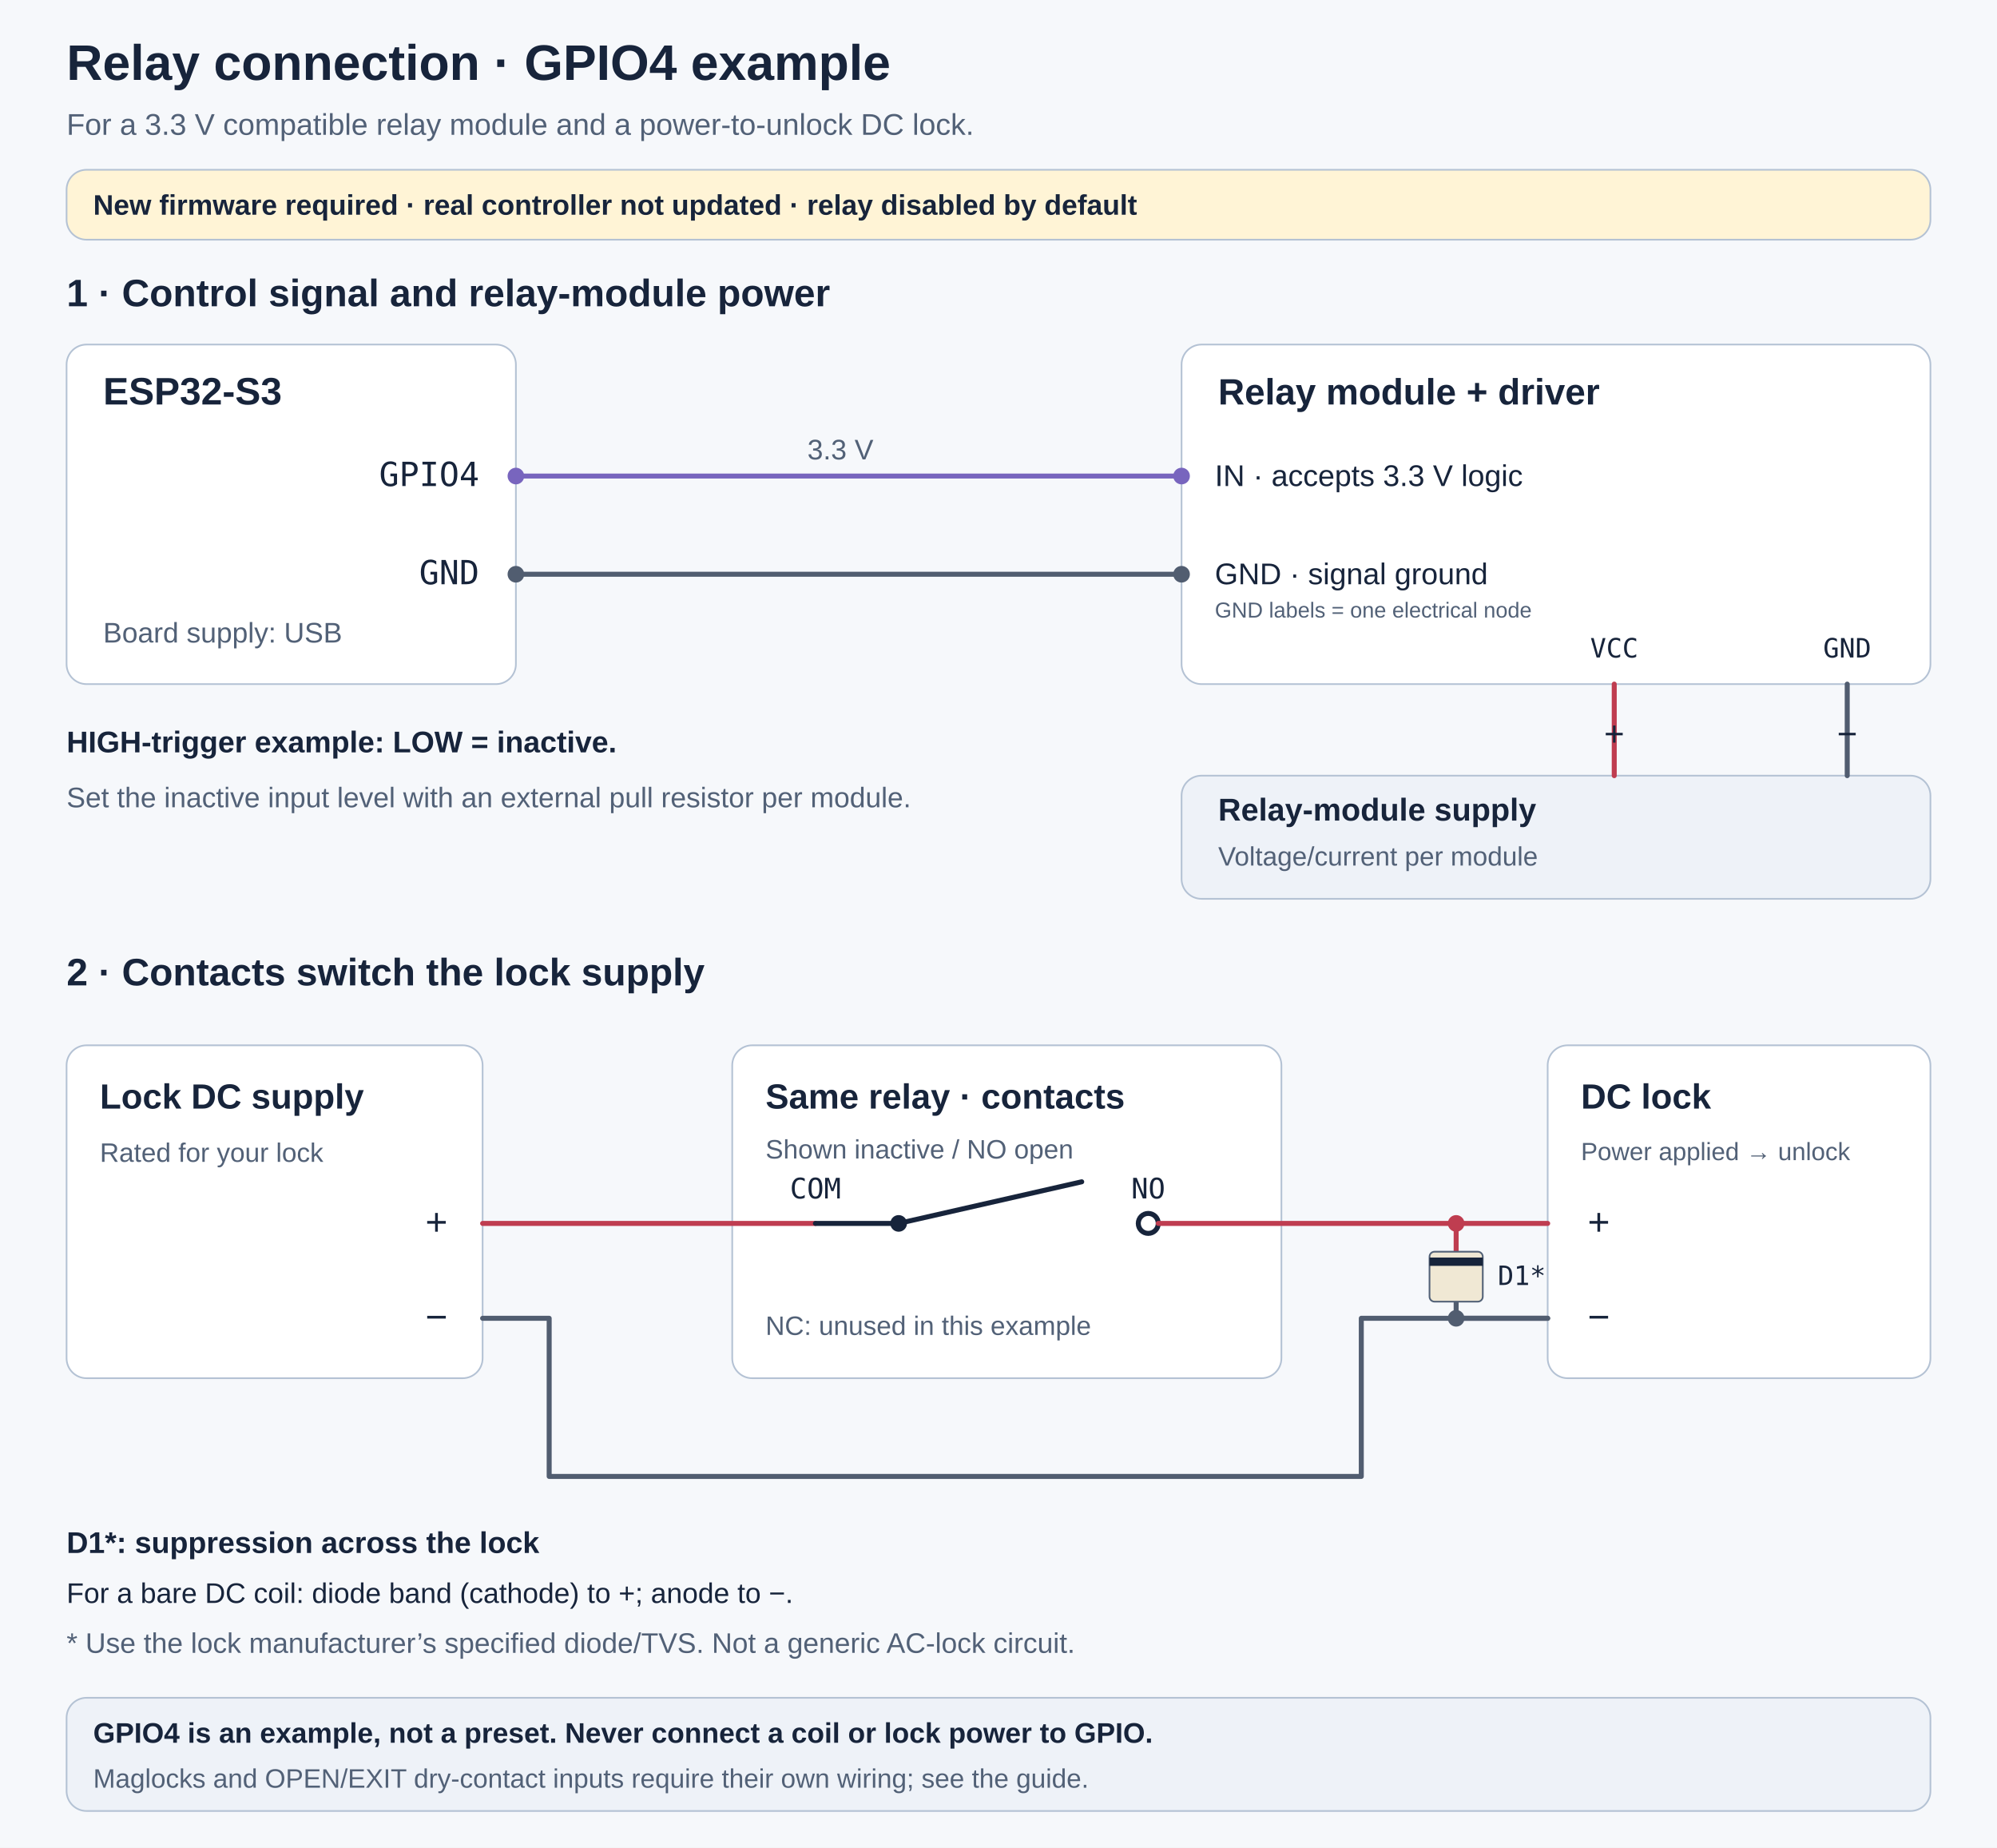
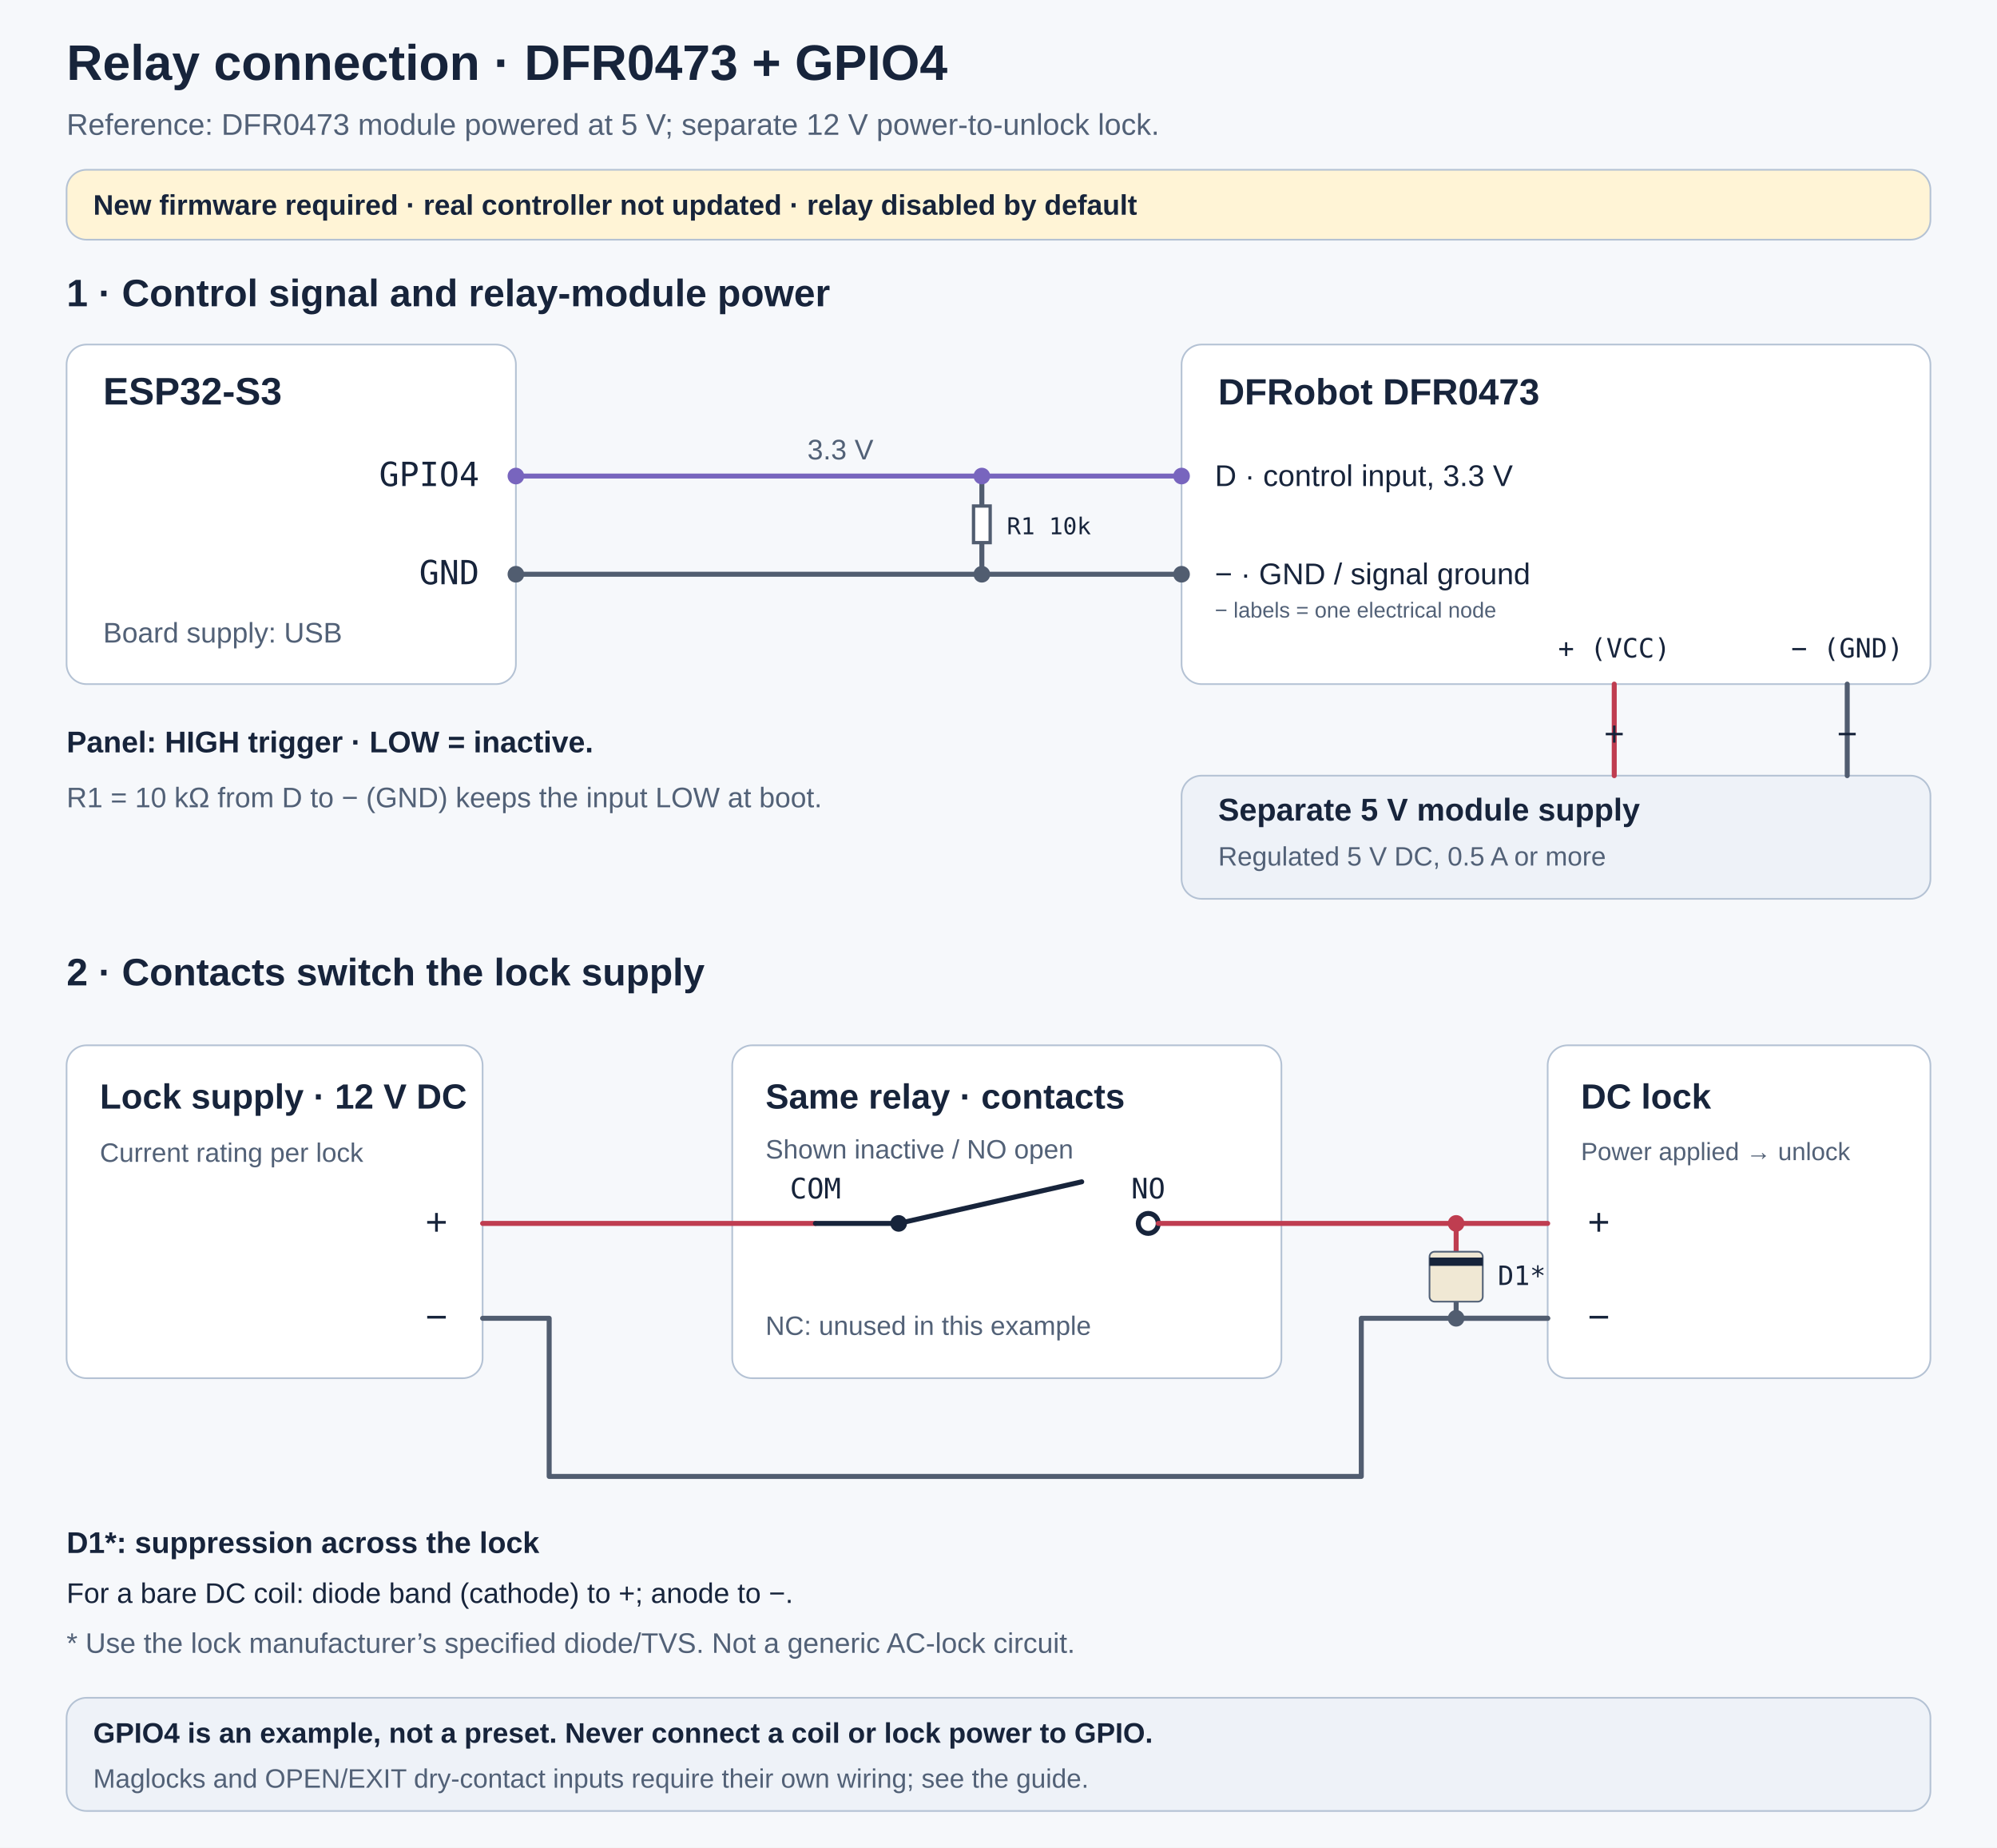
<svg xmlns="http://www.w3.org/2000/svg" width="1200" height="1110" viewBox="0 0 1200 1110" role="img" aria-labelledby="title desc">
  <style>text{font-family:Arial,Helvetica,sans-serif;fill:#17243b}.muted{fill:#526177}.mono{font-family:monospace}.wire{fill:none;stroke-width:3;stroke-linecap:round;stroke-linejoin:round}</style>
  <rect width="1200" height="1110" fill="#f6f8fb" />
-   <text x="40" y="48" font-size="30" font-weight="700">Relay connection · GPIO4 example</text>
-   <text x="40" y="81" font-size="18" class="muted">For a 3.3 V compatible relay module and a power-to-unlock DC lock.</text>
+   <text x="40" y="48" font-size="30" font-weight="700">Relay connection · DFR0473 + GPIO4</text>
+   <text x="40" y="81" font-size="18" class="muted">Reference: DFR0473 module powered at 5 V; separate 12 V power-to-unlock lock.</text>
  <rect x="40" y="102" width="1120" height="42" rx="12" fill="#fff4d6" stroke="#b4c2d4" />
  <text x="56" y="129" font-size="17" font-weight="700">New firmware required · real controller not updated · relay disabled by default</text>
  <text x="40" y="184" font-size="23" font-weight="700">1 · Control signal and relay-module power</text>
  <rect x="40" y="207" width="270" height="204" rx="12" fill="#fff" stroke="#b4c2d4" />
  <rect x="710" y="207" width="450" height="204" rx="12" fill="#fff" stroke="#b4c2d4" />
  <text x="62" y="243" font-size="23" font-weight="700">ESP32-S3</text>
  <text x="62" y="386" font-size="17" class="muted">Board supply: USB</text>
-   <text x="732" y="243" font-size="22" font-weight="700">Relay module + driver</text>
+   <text x="732" y="243" font-size="22" font-weight="700">DFRobot DFR0473</text>
  <text x="288" y="292" font-size="20" text-anchor="end" class="mono">GPIO4</text>
  <path d="M310 286 H710" class="wire" stroke="#7865be" />
  <circle cx="310" cy="286" r="5" fill="#7865be" />
  <circle cx="710" cy="286" r="5" fill="#7865be" />
-   <text x="730" y="292" font-size="18">IN · accepts 3.3 V logic</text>
+   <text x="730" y="292" font-size="18">D · control input, 3.3 V</text>
  <text x="288" y="351" font-size="20" text-anchor="end" class="mono">GND</text>
  <path d="M310 345 H710" class="wire" stroke="#515d70" />
  <circle cx="310" cy="345" r="5" fill="#515d70" />
  <circle cx="710" cy="345" r="5" fill="#515d70" />
-   <text x="730" y="351" font-size="18">GND · signal ground</text>
+   <text x="730" y="351" font-size="18">− · GND / signal ground</text>
  <text x="505" y="276" font-size="17" text-anchor="middle" class="muted">3.3 V</text>
-   <text x="730" y="371" font-size="13" class="muted">GND labels = one electrical node</text>
+   <path d="M590 286 V304" class="wire" stroke="#515d70" />
+   <path d="M590 326 V345" class="wire" stroke="#515d70" />
+   <circle cx="590" cy="286" r="5" fill="#7865be" />
+   <circle cx="590" cy="345" r="5" fill="#515d70" />
+   <rect x="585" y="304" width="10" height="22" fill="#fff" stroke="#515d70" stroke-width="2" />
+   <text x="605" y="321" font-size="14" class="mono">R1 10k</text>
+   <text x="730" y="371" font-size="13" class="muted">− labels = one electrical node</text>
  <rect x="710" y="466" width="450" height="74" rx="12" fill="#eef2f8" stroke="#b4c2d4" />
-   <text x="732" y="493" font-size="19" font-weight="700">Relay-module supply</text>
-   <text x="732" y="520" font-size="16" class="muted">Voltage/current per module</text>
+   <text x="732" y="493" font-size="19" font-weight="700">Separate 5 V module supply</text>
+   <text x="732" y="520" font-size="16" class="muted">Regulated 5 V DC, 0.5 A or more</text>
  <path d="M970 466 V411" class="wire" stroke="#bf3d50" />
  <path d="M1110 466 V411" class="wire" stroke="#515d70" />
  <text x="970" y="448" font-size="21" text-anchor="middle">+</text>
  <text x="1110" y="448" font-size="21" text-anchor="middle">−</text>
-   <text x="970" y="395" font-size="16" text-anchor="middle" class="mono">VCC</text>
-   <text x="1110" y="395" font-size="16" text-anchor="middle" class="mono">GND</text>
-   <text x="40" y="452" font-size="18" font-weight="700">HIGH-trigger example: LOW = inactive.</text>
-   <text x="40" y="485" font-size="17" class="muted">Set the inactive input level with an external pull resistor per module.</text>
+   <text x="970" y="395" font-size="16" text-anchor="middle" class="mono">+ (VCC)</text>
+   <text x="1110" y="395" font-size="16" text-anchor="middle" class="mono">− (GND)</text>
+   <text x="40" y="452" font-size="18" font-weight="700">Panel: HIGH trigger · LOW = inactive.</text>
+   <text x="40" y="485" font-size="17" class="muted">R1 = 10 kΩ from D to − (GND) keeps the input LOW at boot.</text>
  <text x="40" y="592" font-size="23" font-weight="700">2 · Contacts switch the lock supply</text>
  <rect x="40" y="628" width="250" height="200" rx="12" fill="#fff" stroke="#b4c2d4" />
-   <text x="60" y="666" font-size="21" font-weight="700">Lock DC supply</text>
-   <text x="60" y="698" font-size="16" class="muted">Rated for your lock</text>
+   <text x="60" y="666" font-size="21" font-weight="700">Lock supply · 12 V DC</text>
+   <text x="60" y="698" font-size="16" class="muted">Current rating per lock</text>
  <rect x="440" y="628" width="330" height="200" rx="12" fill="#fff" stroke="#b4c2d4" />
  <text x="460" y="666" font-size="21" font-weight="700">Same relay · contacts</text>
  <text x="460" y="696" font-size="16" class="muted">Shown inactive / NO open</text>
  <rect x="930" y="628" width="230" height="200" rx="12" fill="#fff" stroke="#b4c2d4" />
  <text x="950" y="666" font-size="21" font-weight="700">DC lock</text>
  <text x="950" y="697" font-size="15" class="muted">Power applied → unlock</text>
  <text x="269" y="742" font-size="23" text-anchor="end">+</text>
  <text x="269" y="799" font-size="23" text-anchor="end">−</text>
  <text x="954" y="742" font-size="23">+</text>
  <text x="954" y="799" font-size="23">−</text>
  <path d="M290 735 H490" class="wire" stroke="#bf3d50" />
  <path d="M490 735 H540 L650 710" class="wire" stroke="#17243b" />
  <circle cx="540" cy="735" r="5" fill="#17243b" />
  <circle cx="690" cy="735" r="6" fill="#fff" stroke="#17243b" stroke-width="3" />
  <path d="M696 735 H930" class="wire" stroke="#bf3d50" />
  <text x="490" y="720" font-size="17" text-anchor="middle" class="mono">COM</text>
  <text x="690" y="720" font-size="17" text-anchor="middle" class="mono">NO</text>
  <text x="460" y="802" font-size="16" class="muted">NC: unused in this example</text>
  <path d="M930 792 H818 V887 H330 V792 H290" class="wire" stroke="#515d70" />
  <path d="M875 735 V752" class="wire" stroke="#bf3d50" />
  <path d="M875 782 V792 H930" class="wire" stroke="#515d70" />
  <circle cx="875" cy="735" r="5" fill="#bf3d50" />
  <circle cx="875" cy="792" r="5" fill="#515d70" />
  <rect x="859" y="752" width="32" height="30" rx="3" fill="#f0e8d4" stroke="#526177" />
  <path d="M859 758 H891" stroke="#17243b" stroke-width="5" />
  <text x="900" y="772" font-size="16" class="mono">D1*</text>
  <text x="40" y="933" font-size="18" font-weight="700">D1*: suppression across the lock</text>
  <text x="40" y="963" font-size="17">For a bare DC coil: diode band (cathode) to +; anode to −.</text>
  <text x="40" y="993" font-size="17" class="muted">* Use the lock manufacturer’s specified diode/TVS. Not a generic AC-lock circuit.</text>
  <rect x="40" y="1020" width="1120" height="68" rx="12" fill="#eef2f8" stroke="#b4c2d4" />
  <text x="56" y="1047" font-size="17" font-weight="700">GPIO4 is an example, not a preset. Never connect a coil or lock power to GPIO.</text>
  <text x="56" y="1074" font-size="16" class="muted">Maglocks and OPEN/EXIT dry-contact inputs require their own wiring; see the guide.</text>
</svg>
